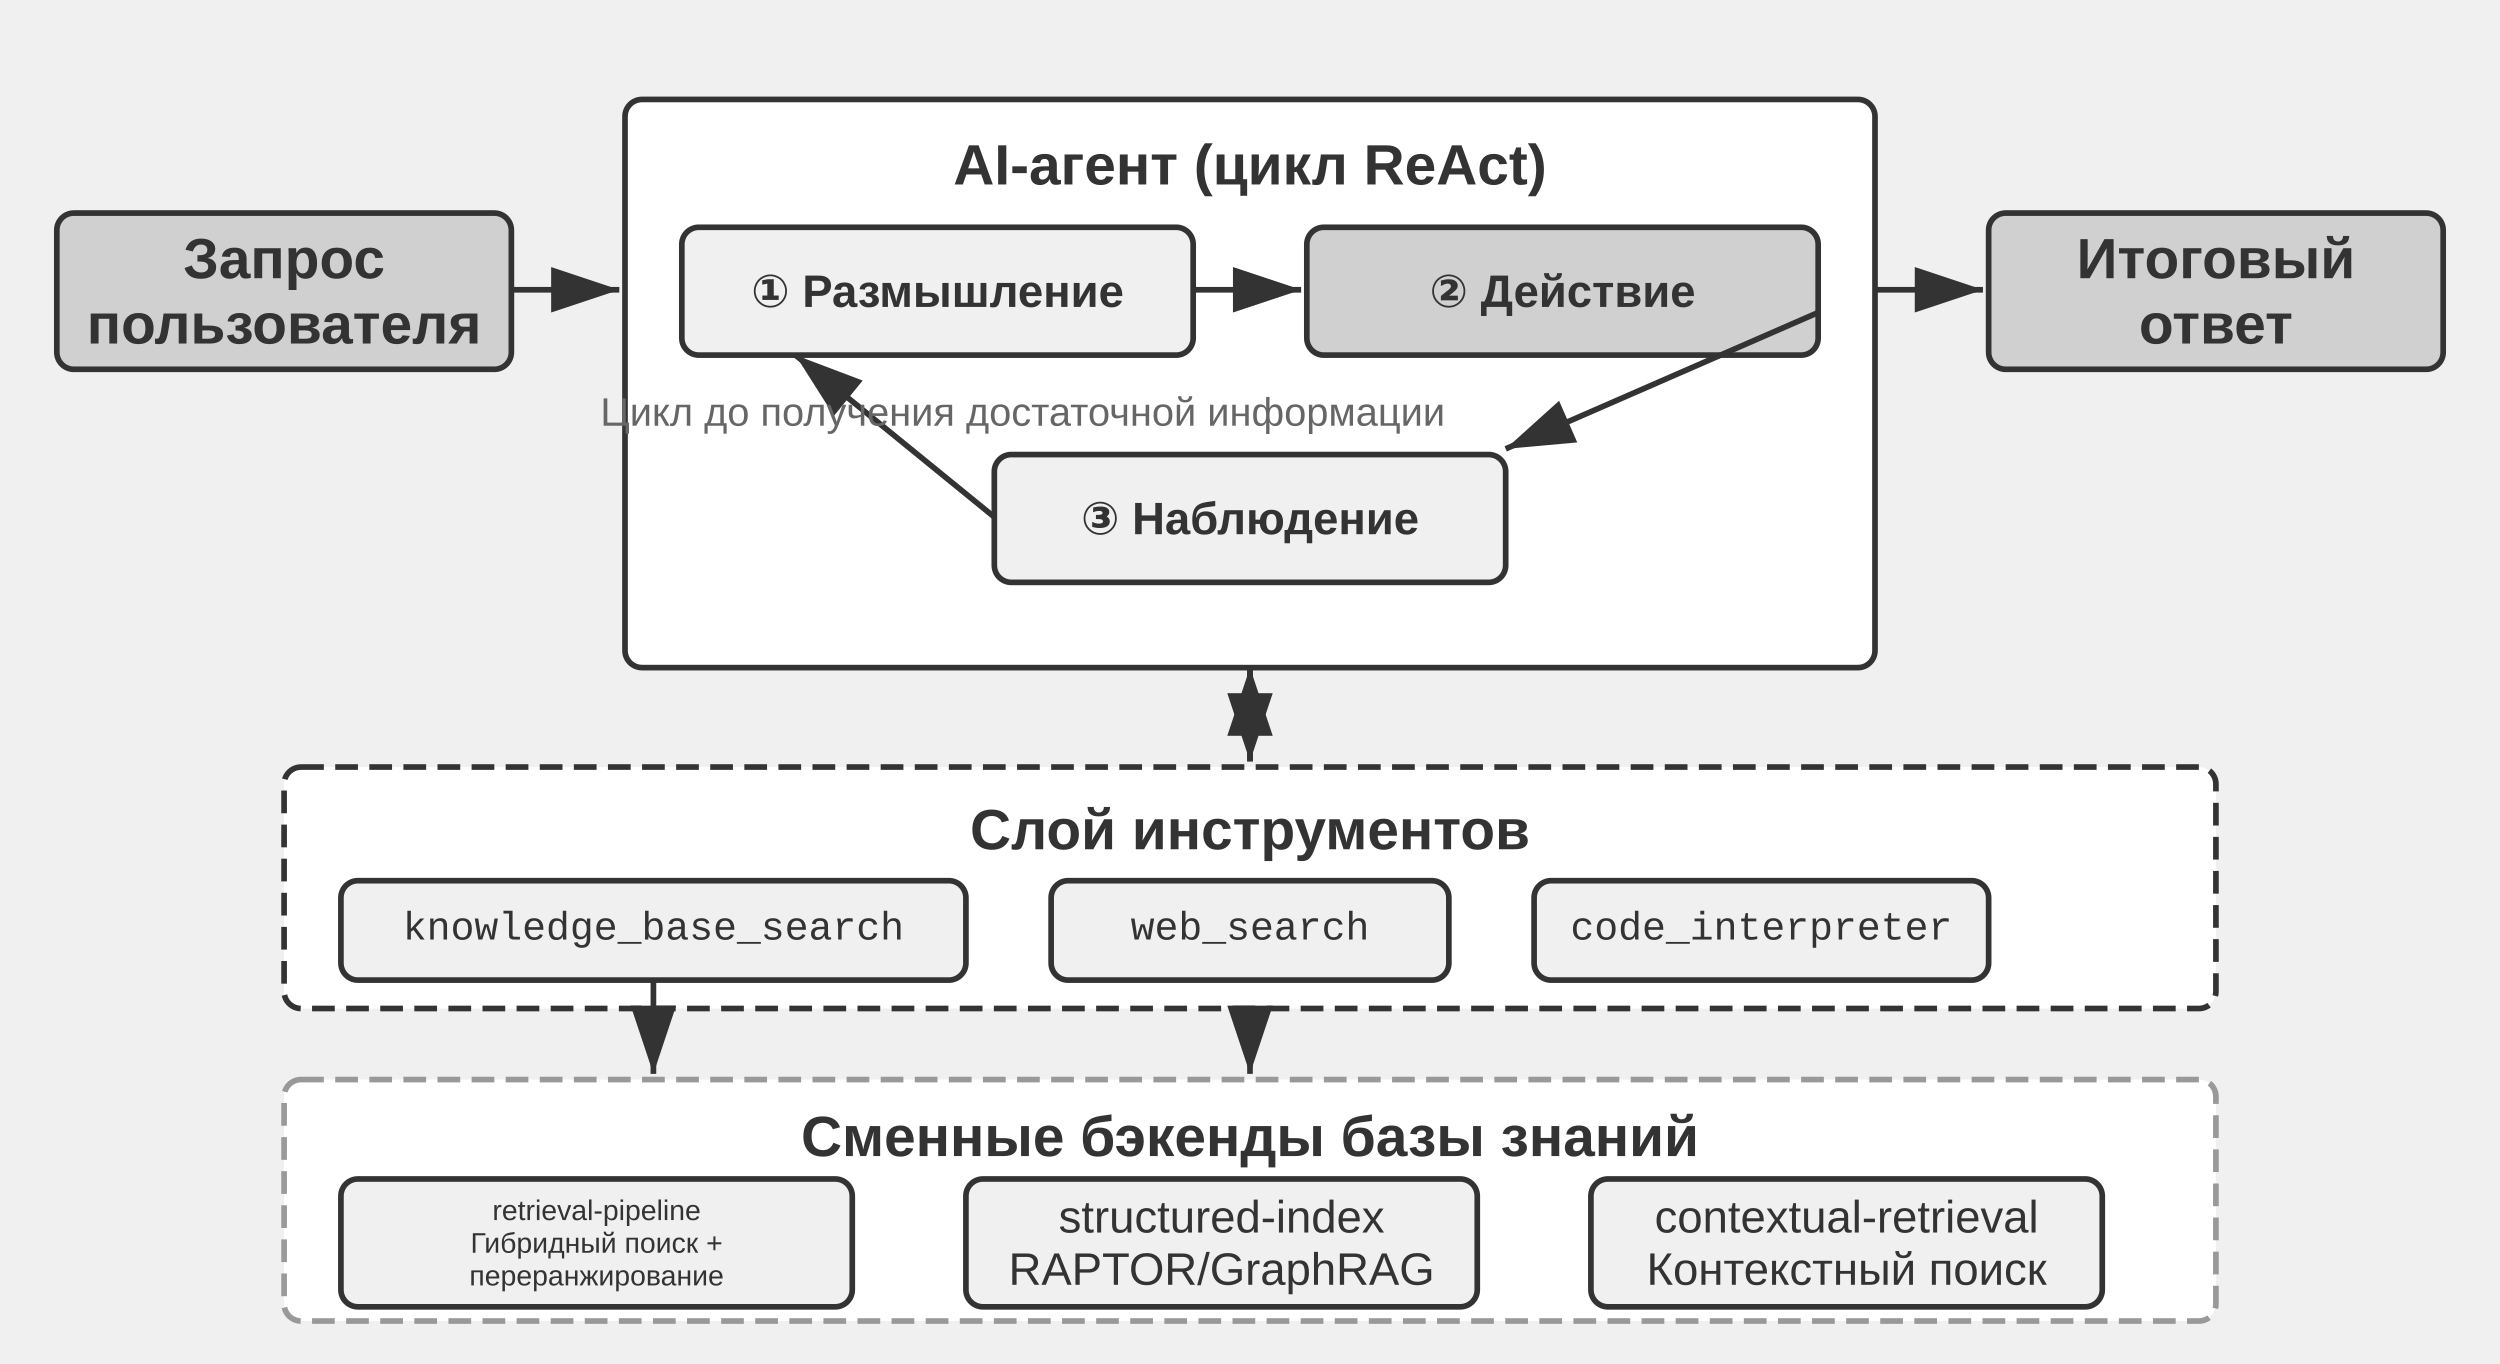
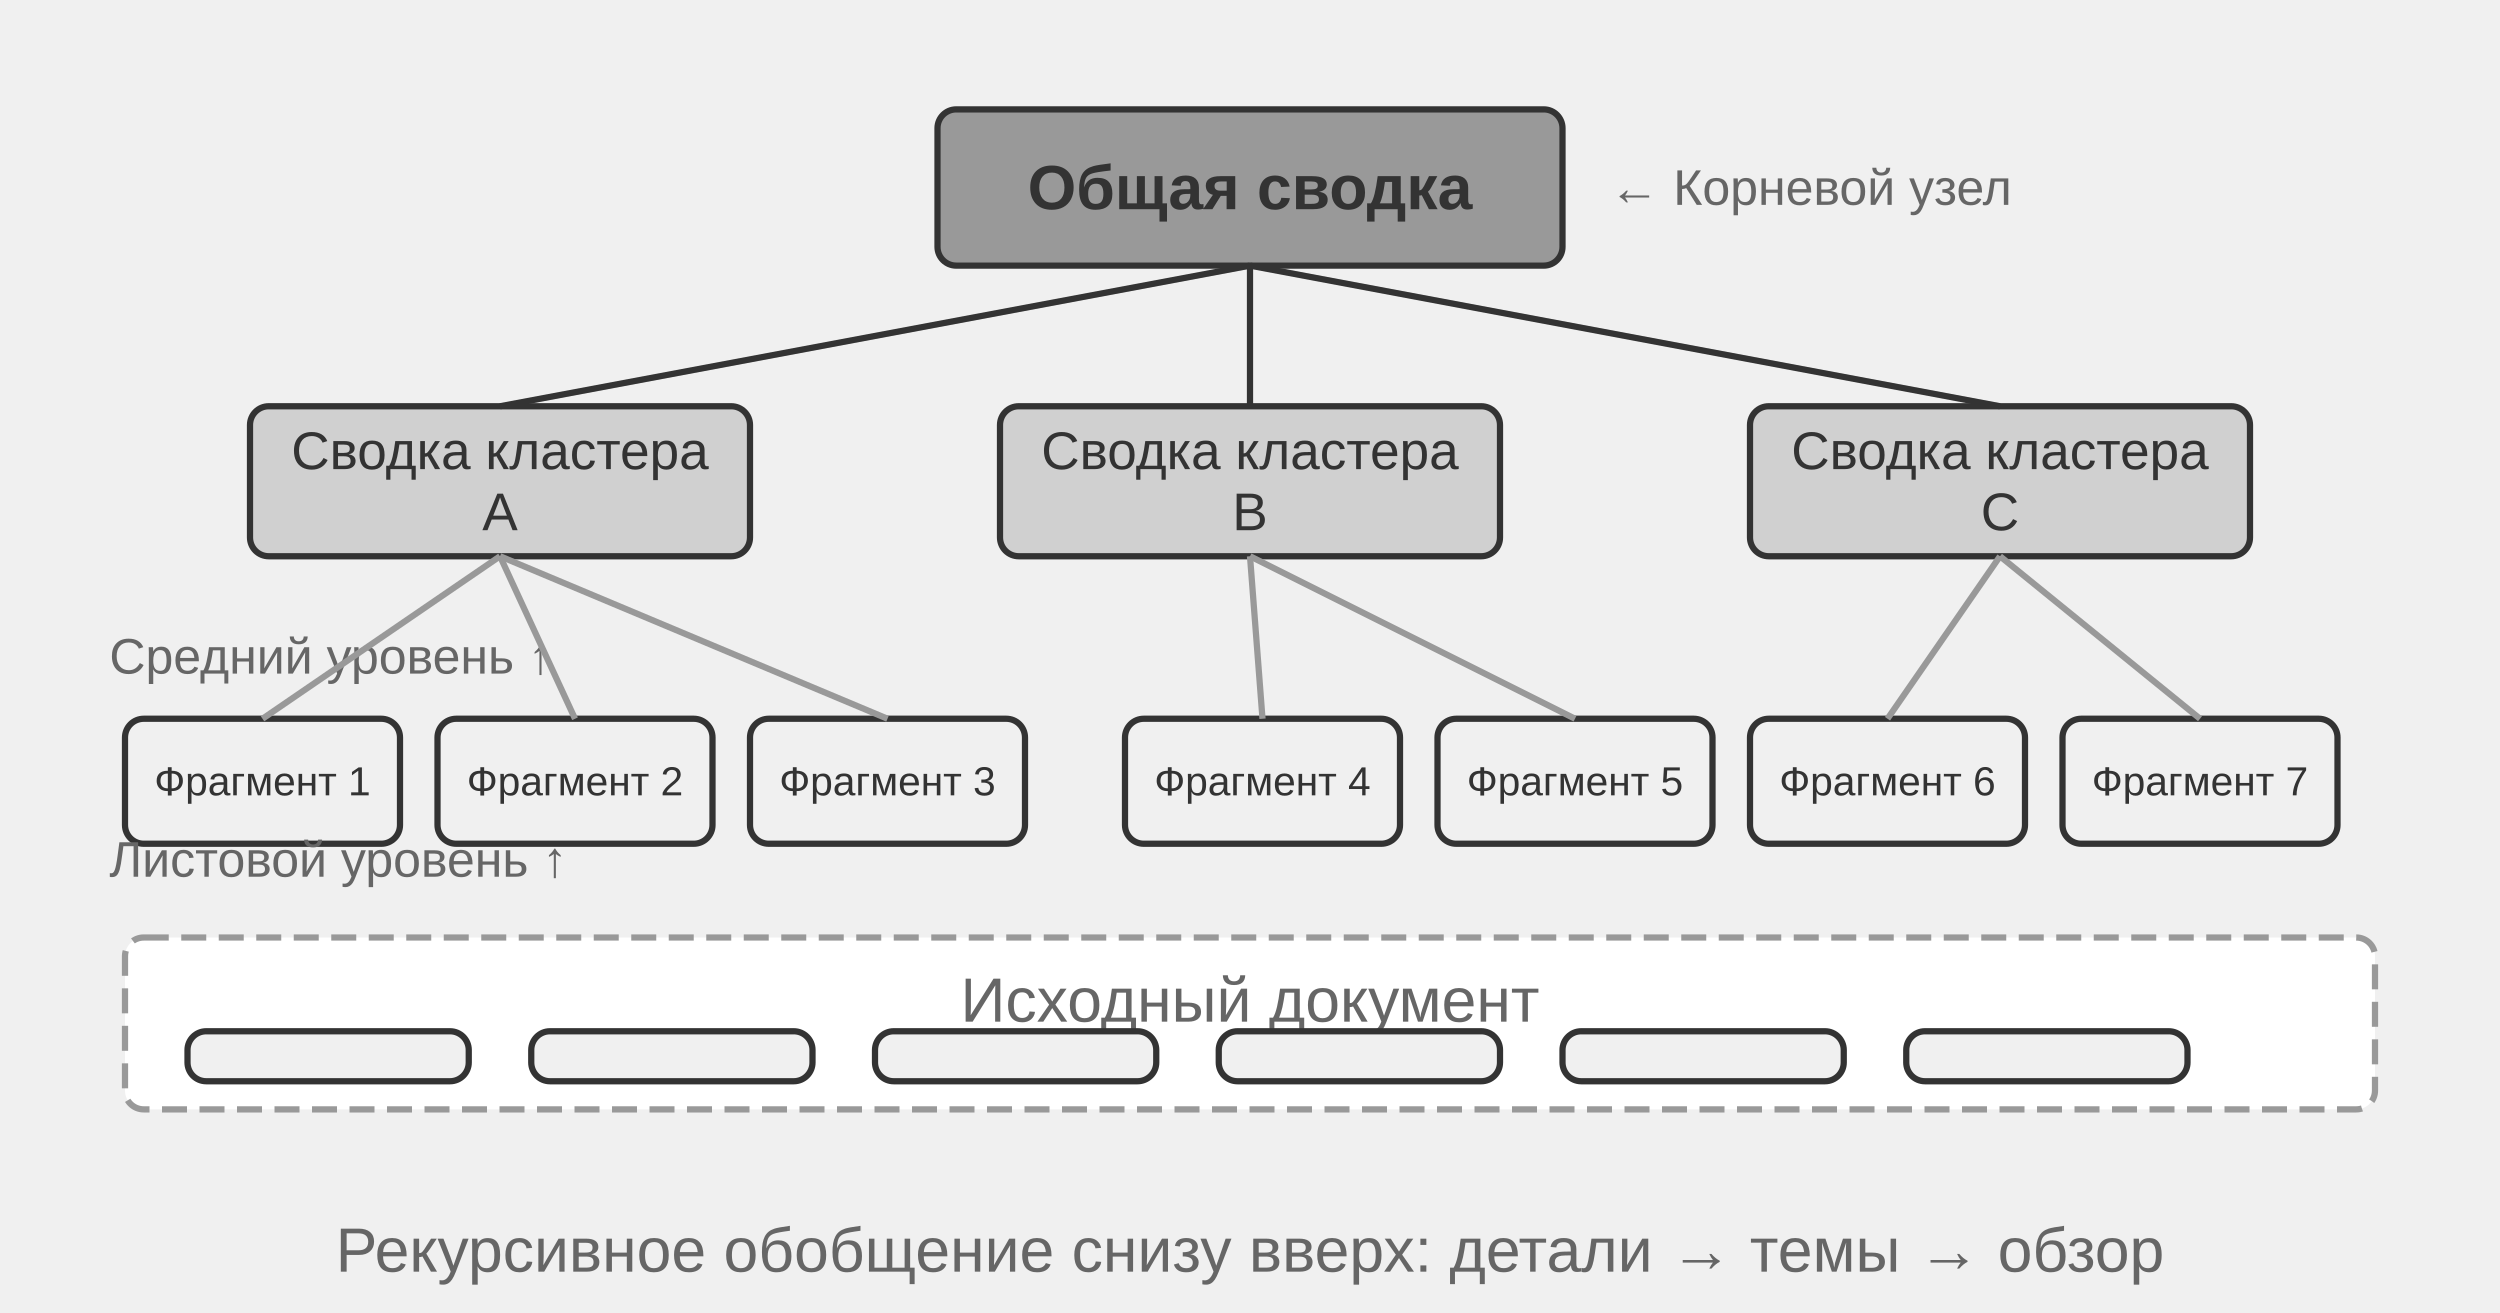
- <svg xmlns="http://www.w3.org/2000/svg" viewBox="0 20 880 480" width="880" height="480" style="background:#ffffff">
+ <svg xmlns="http://www.w3.org/2000/svg" viewBox="0 20 800 420" width="800" height="420" style="background:#ffffff">
  <defs>
    <marker id="ah" markerWidth="12" markerHeight="8" refX="12" refY="4" orient="auto">
      <polygon points="0 0, 12 4, 0 8" fill="#333333" />
    </marker>
    <marker id="ah-light" markerWidth="12" markerHeight="8" refX="12" refY="4" orient="auto">
      <polygon points="0 0, 12 4, 0 8" fill="#999999" />
    </marker>
  </defs>
-   <rect x="220" y="55" width="440" height="200" rx="6" fill="#ffffff" stroke="#333333" stroke-width="2" />
-   <text x="440" y="78" font-family="Arial, 'Helvetica Neue', Helvetica, 'PingFang SC', 'Microsoft YaHei', sans-serif" font-size="20" fill="#333333" text-anchor="middle" dominant-baseline="central" font-weight="bold">AI-агент (цикл ReAct)</text>
-   <rect x="240" y="100" width="180" height="45" rx="6" fill="#f0f0f0" stroke="#333333" stroke-width="2" />
-   <text x="330.0" y="122.5" font-family="Arial, 'Helvetica Neue', Helvetica, 'PingFang SC', 'Microsoft YaHei', sans-serif" font-size="16.0" fill="#333333" text-anchor="middle" dominant-baseline="central" font-weight="bold">① Размышление</text>
-   <rect x="460" y="100" width="180" height="45" rx="6" fill="#d0d0d0" stroke="#333333" stroke-width="2" />
-   <text x="550.0" y="122.5" font-family="Arial, 'Helvetica Neue', Helvetica, 'PingFang SC', 'Microsoft YaHei', sans-serif" font-size="16.0" fill="#333333" text-anchor="middle" dominant-baseline="central" font-weight="bold">② Действие</text>
-   <rect x="350" y="180" width="180" height="45" rx="6" fill="#f0f0f0" stroke="#333333" stroke-width="2" />
-   <text x="440.0" y="202.5" font-family="Arial, 'Helvetica Neue', Helvetica, 'PingFang SC', 'Microsoft YaHei', sans-serif" font-size="16.0" fill="#333333" text-anchor="middle" dominant-baseline="central" font-weight="bold">③ Наблюдение</text>
-   <line x1="420" y1="122" x2="458" y2="122" stroke="#333333" stroke-width="2" marker-end="url(#ah)" />
-   <line x1="640" y1="130" x2="530" y2="178" stroke="#333333" stroke-width="2" marker-end="url(#ah)" />
-   <line x1="350" y1="202" x2="280" y2="145" stroke="#333333" stroke-width="2" marker-end="url(#ah)" />
-   <text x="360" y="165" font-family="Arial, 'Helvetica Neue', Helvetica, 'PingFang SC', 'Microsoft YaHei', sans-serif" font-size="14" fill="#666666" text-anchor="middle" dominant-baseline="central" font-weight="normal" textLength="268.0" lengthAdjust="spacingAndGlyphs">Цикл до получения достаточной информации</text>
-   <rect x="20" y="95" width="160" height="55" rx="6" fill="#d0d0d0" stroke="#333333" stroke-width="2" />
-   <text x="100.0" y="111.0" font-family="Arial, 'Helvetica Neue', Helvetica, 'PingFang SC', 'Microsoft YaHei', sans-serif" font-size="20.0" fill="#333333" text-anchor="middle" dominant-baseline="central" font-weight="bold">Запрос</text>
-   <text x="100.0" y="134.0" font-family="Arial, 'Helvetica Neue', Helvetica, 'PingFang SC', 'Microsoft YaHei', sans-serif" font-size="20.0" fill="#333333" text-anchor="middle" dominant-baseline="central" font-weight="bold">пользователя</text>
-   <line x1="180" y1="122" x2="218" y2="122" stroke="#333333" stroke-width="2" marker-end="url(#ah)" />
-   <rect x="700" y="95" width="160" height="55" rx="6" fill="#d0d0d0" stroke="#333333" stroke-width="2" />
-   <text x="780.0" y="111.0" font-family="Arial, 'Helvetica Neue', Helvetica, 'PingFang SC', 'Microsoft YaHei', sans-serif" font-size="20.0" fill="#333333" text-anchor="middle" dominant-baseline="central" font-weight="bold">Итоговый</text>
-   <text x="780.0" y="134.0" font-family="Arial, 'Helvetica Neue', Helvetica, 'PingFang SC', 'Microsoft YaHei', sans-serif" font-size="20.0" fill="#333333" text-anchor="middle" dominant-baseline="central" font-weight="bold">ответ</text>
-   <line x1="660" y1="122" x2="698" y2="122" stroke="#333333" stroke-width="2" marker-end="url(#ah)" />
-   <rect x="100" y="290" width="680" height="85" rx="6" fill="#ffffff" stroke="#333333" stroke-width="2" stroke-dasharray="8,4" />
-   <text x="440" y="312" font-family="Arial, 'Helvetica Neue', Helvetica, 'PingFang SC', 'Microsoft YaHei', sans-serif" font-size="20" fill="#333333" text-anchor="middle" dominant-baseline="central" font-weight="bold">Слой инструментов</text>
-   <rect x="120" y="330" width="220" height="35" rx="6" fill="#f0f0f0" stroke="#333333" stroke-width="2" />
-   <text x="230.0" y="347" font-family="'Courier New', Courier, monospace" font-size="14" fill="#333333" text-anchor="middle" dominant-baseline="central">knowledge_base_search</text>
-   <rect x="370" y="330" width="140" height="35" rx="6" fill="#f0f0f0" stroke="#333333" stroke-width="2" />
-   <text x="440.0" y="347" font-family="'Courier New', Courier, monospace" font-size="14" fill="#333333" text-anchor="middle" dominant-baseline="central">web_search</text>
-   <rect x="540" y="330" width="160" height="35" rx="6" fill="#f0f0f0" stroke="#333333" stroke-width="2" />
-   <text x="620.0" y="347" font-family="'Courier New', Courier, monospace" font-size="14" fill="#333333" text-anchor="middle" dominant-baseline="central">code_interpreter</text>
-   <line x1="440" y1="255" x2="440" y2="288" stroke="#333333" stroke-width="2" marker-end="url(#ah)" />
-   <line x1="440" y1="288" x2="440" y2="255" stroke="#333333" stroke-width="2" marker-end="url(#ah)" />
-   <rect x="100" y="400" width="680" height="85" rx="6" fill="#ffffff" stroke="#999999" stroke-width="2" stroke-dasharray="8,4" />
-   <text x="440" y="420" font-family="Arial, 'Helvetica Neue', Helvetica, 'PingFang SC', 'Microsoft YaHei', sans-serif" font-size="20" fill="#333333" text-anchor="middle" dominant-baseline="central" font-weight="bold">Сменные бэкенды базы знаний</text>
-   <rect x="120" y="435" width="180" height="45" rx="6" fill="#f0f0f0" stroke="#333333" stroke-width="2" />
-   <text x="210.0" y="446.0" font-family="Arial, 'Helvetica Neue', Helvetica, 'PingFang SC', 'Microsoft YaHei', sans-serif" font-size="10.0" fill="#333333" text-anchor="middle" dominant-baseline="central" font-weight="normal">retrieval-pipeline</text>
-   <text x="210.0" y="457.5" font-family="Arial, 'Helvetica Neue', Helvetica, 'PingFang SC', 'Microsoft YaHei', sans-serif" font-size="10.0" fill="#333333" text-anchor="middle" dominant-baseline="central" font-weight="normal">Гибридный поиск +</text>
-   <text x="210.0" y="469.0" font-family="Arial, 'Helvetica Neue', Helvetica, 'PingFang SC', 'Microsoft YaHei', sans-serif" font-size="10.0" fill="#333333" text-anchor="middle" dominant-baseline="central" font-weight="normal">переранжирование</text>
-   <rect x="340" y="435" width="180" height="45" rx="6" fill="#f0f0f0" stroke="#333333" stroke-width="2" />
-   <text x="430.0" y="448.3" font-family="Arial, 'Helvetica Neue', Helvetica, 'PingFang SC', 'Microsoft YaHei', sans-serif" font-size="16.0" fill="#333333" text-anchor="middle" dominant-baseline="central" font-weight="normal">structured-index</text>
-   <text x="430.0" y="466.7" font-family="Arial, 'Helvetica Neue', Helvetica, 'PingFang SC', 'Microsoft YaHei', sans-serif" font-size="16.0" fill="#333333" text-anchor="middle" dominant-baseline="central" font-weight="normal">RAPTOR/GraphRAG</text>
-   <rect x="560" y="435" width="180" height="45" rx="6" fill="#f0f0f0" stroke="#333333" stroke-width="2" />
-   <text x="650.0" y="448.3" font-family="Arial, 'Helvetica Neue', Helvetica, 'PingFang SC', 'Microsoft YaHei', sans-serif" font-size="16.0" fill="#333333" text-anchor="middle" dominant-baseline="central" font-weight="normal" textLength="168.0" lengthAdjust="spacingAndGlyphs">contextual-retrieval</text>
-   <text x="650.0" y="466.7" font-family="Arial, 'Helvetica Neue', Helvetica, 'PingFang SC', 'Microsoft YaHei', sans-serif" font-size="16.0" fill="#333333" text-anchor="middle" dominant-baseline="central" font-weight="normal">Контекстный поиск</text>
-   <line x1="230" y1="365" x2="230" y2="398" stroke="#333333" stroke-width="2" marker-end="url(#ah)" />
-   <line x1="440" y1="375" x2="440" y2="398" stroke="#333333" stroke-width="2" marker-end="url(#ah)" />
+   <rect x="300" y="55" width="200" height="50" rx="6" fill="#999999" stroke="#333333" stroke-width="2" />
+   <text x="400.0" y="80.0" font-family="Arial, 'Helvetica Neue', Helvetica, 'PingFang SC', 'Microsoft YaHei', sans-serif" font-size="20.0" fill="#333333" text-anchor="middle" dominant-baseline="central" font-weight="bold">Общая сводка</text>
+   <text x="515" y="80" font-family="Arial, 'Helvetica Neue', Helvetica, 'PingFang SC', 'Microsoft YaHei', sans-serif" font-size="16" fill="#666666" text-anchor="start" dominant-baseline="central" font-weight="normal">← Корневой узел</text>
+   <rect x="80" y="150" width="160" height="48" rx="6" fill="#d0d0d0" stroke="#333333" stroke-width="2" />
+   <text x="160.0" y="164.225" font-family="Arial, 'Helvetica Neue', Helvetica, 'PingFang SC', 'Microsoft YaHei', sans-serif" font-size="17.0" fill="#333333" text-anchor="middle" dominant-baseline="central" font-weight="normal">Сводка кластера</text>
+   <text x="160.0" y="183.775" font-family="Arial, 'Helvetica Neue', Helvetica, 'PingFang SC', 'Microsoft YaHei', sans-serif" font-size="17.0" fill="#333333" text-anchor="middle" dominant-baseline="central" font-weight="normal">A</text>
+   <rect x="320" y="150" width="160" height="48" rx="6" fill="#d0d0d0" stroke="#333333" stroke-width="2" />
+   <text x="400.0" y="164.225" font-family="Arial, 'Helvetica Neue', Helvetica, 'PingFang SC', 'Microsoft YaHei', sans-serif" font-size="17.0" fill="#333333" text-anchor="middle" dominant-baseline="central" font-weight="normal">Сводка кластера</text>
+   <text x="400.0" y="183.775" font-family="Arial, 'Helvetica Neue', Helvetica, 'PingFang SC', 'Microsoft YaHei', sans-serif" font-size="17.0" fill="#333333" text-anchor="middle" dominant-baseline="central" font-weight="normal">B</text>
+   <rect x="560" y="150" width="160" height="48" rx="6" fill="#d0d0d0" stroke="#333333" stroke-width="2" />
+   <text x="640.0" y="164.225" font-family="Arial, 'Helvetica Neue', Helvetica, 'PingFang SC', 'Microsoft YaHei', sans-serif" font-size="17.0" fill="#333333" text-anchor="middle" dominant-baseline="central" font-weight="normal">Сводка кластера</text>
+   <text x="640.0" y="183.775" font-family="Arial, 'Helvetica Neue', Helvetica, 'PingFang SC', 'Microsoft YaHei', sans-serif" font-size="17.0" fill="#333333" text-anchor="middle" dominant-baseline="central" font-weight="normal">C</text>
+   <line x1="400" y1="105" x2="160" y2="150" stroke="#333333" stroke-width="2" />
+   <line x1="400" y1="105" x2="400" y2="150" stroke="#333333" stroke-width="2" />
+   <line x1="400" y1="105" x2="640" y2="150" stroke="#333333" stroke-width="2" />
+   <text x="35" y="230" font-family="Arial, 'Helvetica Neue', Helvetica, 'PingFang SC', 'Microsoft YaHei', sans-serif" font-size="16" fill="#666666" text-anchor="start" dominant-baseline="central" font-weight="normal">Средний уровень ↑</text>
+   <rect x="40" y="250" width="88" height="40" rx="6" fill="#f0f0f0" stroke="#333333" stroke-width="2" />
+   <text x="84.0" y="270.0" font-family="Arial, 'Helvetica Neue', Helvetica, 'PingFang SC', 'Microsoft YaHei', sans-serif" font-size="13.0" fill="#333333" text-anchor="middle" dominant-baseline="central" font-weight="normal">Фрагмент 1</text>
+   <line x1="84.0" y1="250" x2="160" y2="198" stroke="#999999" stroke-width="2" />
+   <rect x="140" y="250" width="88" height="40" rx="6" fill="#f0f0f0" stroke="#333333" stroke-width="2" />
+   <text x="184.0" y="270.0" font-family="Arial, 'Helvetica Neue', Helvetica, 'PingFang SC', 'Microsoft YaHei', sans-serif" font-size="13.0" fill="#333333" text-anchor="middle" dominant-baseline="central" font-weight="normal">Фрагмент 2</text>
+   <line x1="184.0" y1="250" x2="160" y2="198" stroke="#999999" stroke-width="2" />
+   <rect x="240" y="250" width="88" height="40" rx="6" fill="#f0f0f0" stroke="#333333" stroke-width="2" />
+   <text x="284.0" y="270.0" font-family="Arial, 'Helvetica Neue', Helvetica, 'PingFang SC', 'Microsoft YaHei', sans-serif" font-size="13.0" fill="#333333" text-anchor="middle" dominant-baseline="central" font-weight="normal">Фрагмент 3</text>
+   <line x1="284.0" y1="250" x2="160" y2="198" stroke="#999999" stroke-width="2" />
+   <rect x="360" y="250" width="88" height="40" rx="6" fill="#f0f0f0" stroke="#333333" stroke-width="2" />
+   <text x="404.0" y="270.0" font-family="Arial, 'Helvetica Neue', Helvetica, 'PingFang SC', 'Microsoft YaHei', sans-serif" font-size="13.0" fill="#333333" text-anchor="middle" dominant-baseline="central" font-weight="normal">Фрагмент 4</text>
+   <line x1="404.0" y1="250" x2="400" y2="198" stroke="#999999" stroke-width="2" />
+   <rect x="460" y="250" width="88" height="40" rx="6" fill="#f0f0f0" stroke="#333333" stroke-width="2" />
+   <text x="504.0" y="270.0" font-family="Arial, 'Helvetica Neue', Helvetica, 'PingFang SC', 'Microsoft YaHei', sans-serif" font-size="13.0" fill="#333333" text-anchor="middle" dominant-baseline="central" font-weight="normal">Фрагмент 5</text>
+   <line x1="504.0" y1="250" x2="400" y2="198" stroke="#999999" stroke-width="2" />
+   <rect x="560" y="250" width="88" height="40" rx="6" fill="#f0f0f0" stroke="#333333" stroke-width="2" />
+   <text x="604.0" y="270.0" font-family="Arial, 'Helvetica Neue', Helvetica, 'PingFang SC', 'Microsoft YaHei', sans-serif" font-size="13.0" fill="#333333" text-anchor="middle" dominant-baseline="central" font-weight="normal">Фрагмент 6</text>
+   <line x1="604.0" y1="250" x2="640" y2="198" stroke="#999999" stroke-width="2" />
+   <rect x="660" y="250" width="88" height="40" rx="6" fill="#f0f0f0" stroke="#333333" stroke-width="2" />
+   <text x="704.0" y="270.0" font-family="Arial, 'Helvetica Neue', Helvetica, 'PingFang SC', 'Microsoft YaHei', sans-serif" font-size="13.0" fill="#333333" text-anchor="middle" dominant-baseline="central" font-weight="normal">Фрагмент 7</text>
+   <line x1="704.0" y1="250" x2="640" y2="198" stroke="#999999" stroke-width="2" />
+   <text x="35" y="295" font-family="Arial, 'Helvetica Neue', Helvetica, 'PingFang SC', 'Microsoft YaHei', sans-serif" font-size="16" fill="#666666" text-anchor="start" dominant-baseline="central" font-weight="normal">Листовой уровень ↑</text>
+   <rect x="40" y="320" width="720" height="55" rx="6" fill="#ffffff" stroke="#999999" stroke-width="2" stroke-dasharray="8,4" />
+   <text x="400" y="340" font-family="Arial, 'Helvetica Neue', Helvetica, 'PingFang SC', 'Microsoft YaHei', sans-serif" font-size="20" fill="#666666" text-anchor="middle" dominant-baseline="central" font-weight="normal">Исходный документ</text>
+   <rect x="60" y="350" width="90" height="16" rx="6" fill="#f0f0f0" stroke="#333333" stroke-width="2" />
+   <rect x="170" y="350" width="90" height="16" rx="6" fill="#f0f0f0" stroke="#333333" stroke-width="2" />
+   <rect x="280" y="350" width="90" height="16" rx="6" fill="#f0f0f0" stroke="#333333" stroke-width="2" />
+   <rect x="390" y="350" width="90" height="16" rx="6" fill="#f0f0f0" stroke="#333333" stroke-width="2" />
+   <rect x="500" y="350" width="90" height="16" rx="6" fill="#f0f0f0" stroke="#333333" stroke-width="2" />
+   <rect x="610" y="350" width="90" height="16" rx="6" fill="#f0f0f0" stroke="#333333" stroke-width="2" />
+   <text x="400.0" y="420" font-family="Arial, 'Helvetica Neue', Helvetica, 'PingFang SC', 'Microsoft YaHei', sans-serif" font-size="20" fill="#666666" text-anchor="middle" dominant-baseline="central" font-weight="normal">Рекурсивное обобщение снизу вверх: детали → темы → обзор</text>
</svg>
